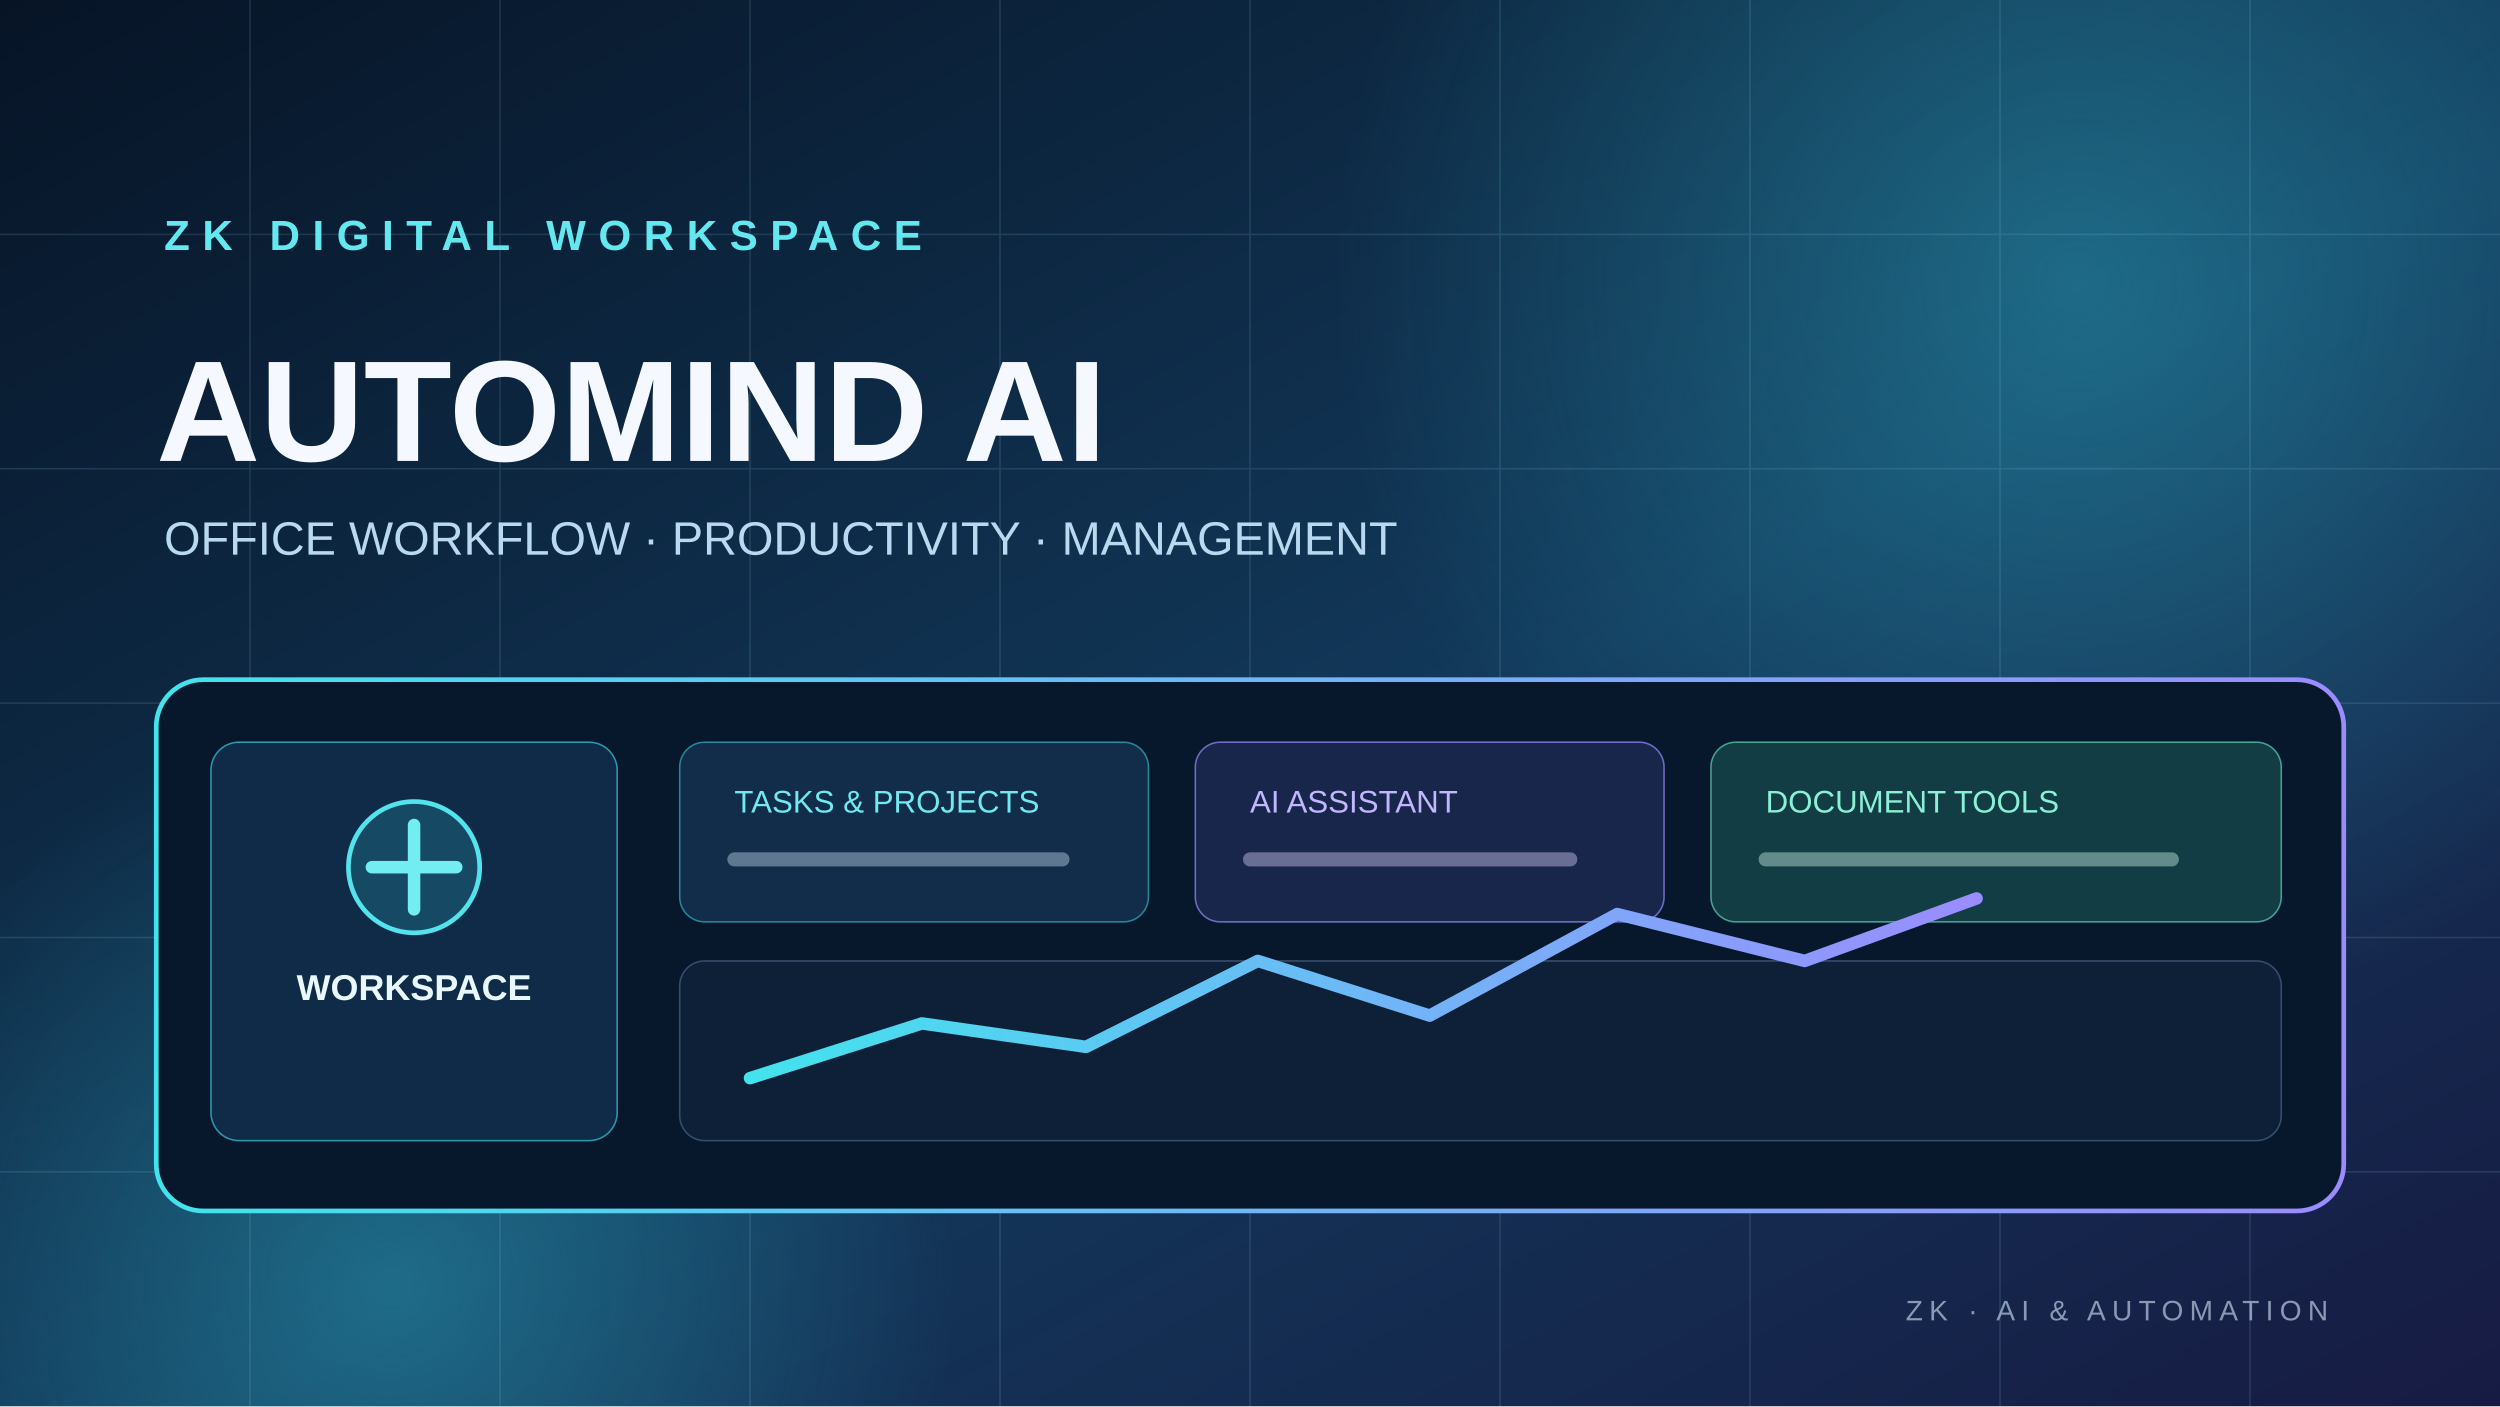
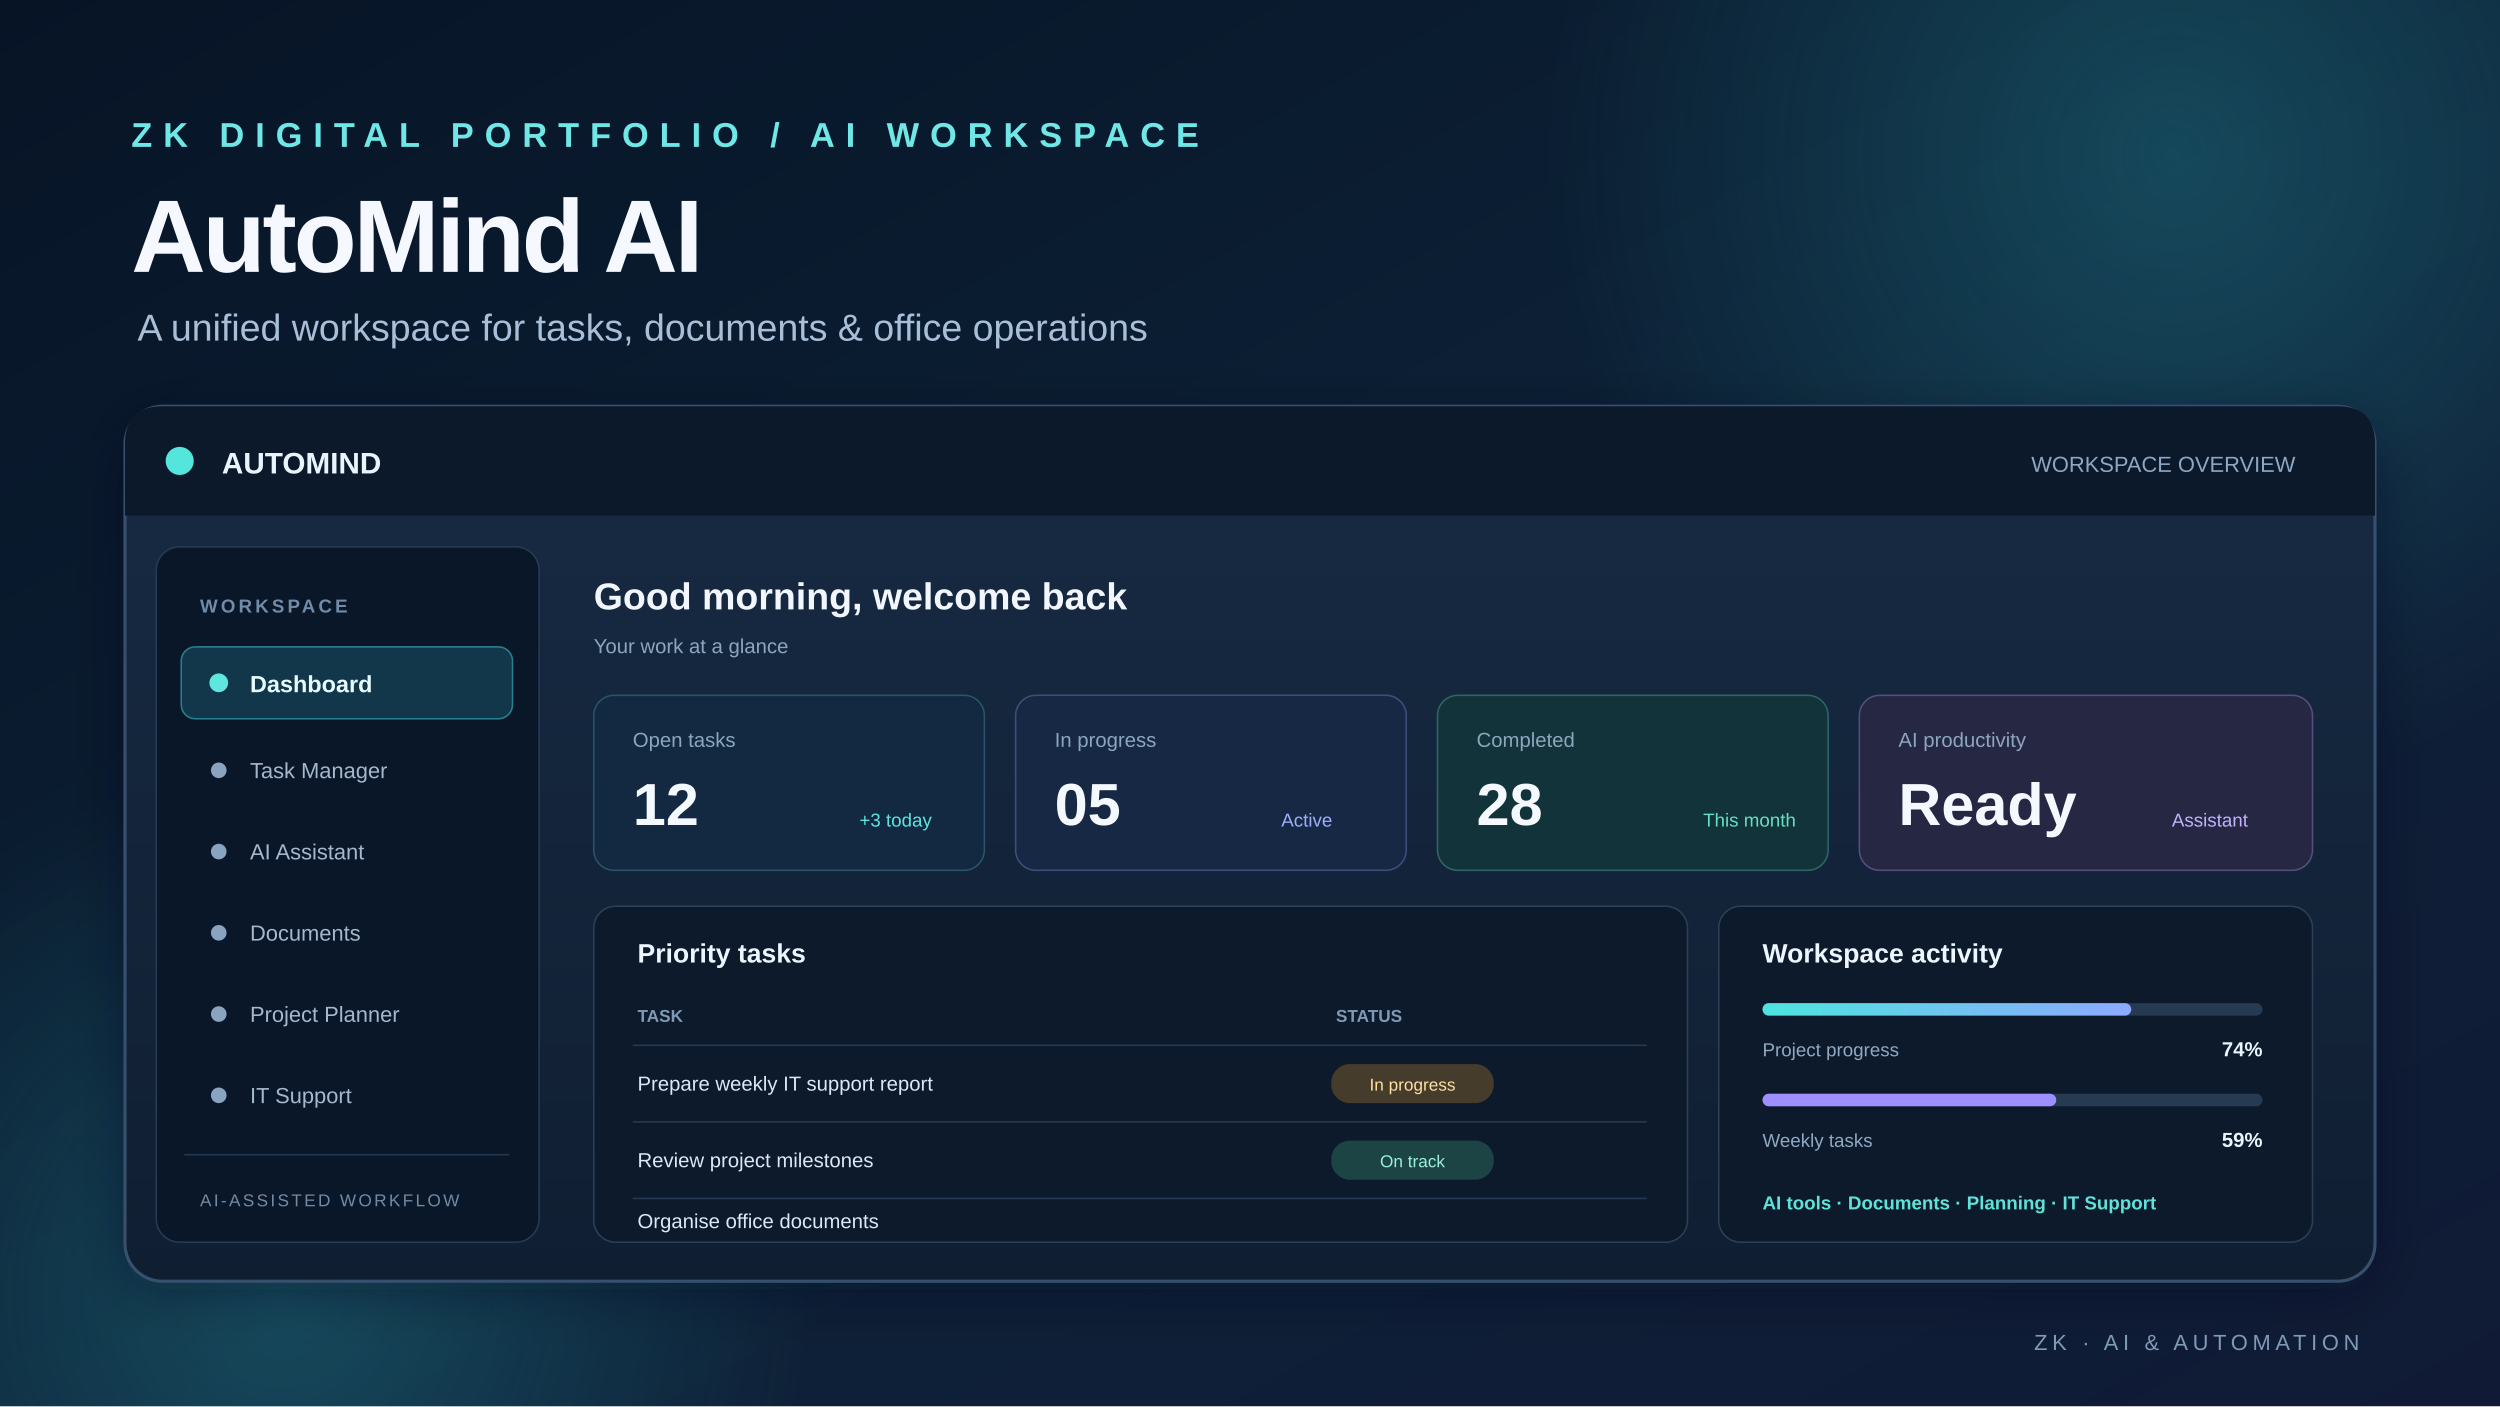
<svg xmlns="http://www.w3.org/2000/svg" viewBox="0 0 1600 900">
  <defs>
-     <linearGradient id="bg" x2="1" y2="1">
+     <linearGradient id="bg" x1="0" y1="0" x2="1" y2="1">
      <stop stop-color="#071426" />
-       <stop offset=".55" stop-color="#12395b" />
-       <stop offset="1" stop-color="#171b43" />
+       <stop offset=".55" stop-color="#0d2238" />
+       <stop offset="1" stop-color="#101a35" />
    </linearGradient>
-     <linearGradient id="edge" x2="1">
-       <stop stop-color="#42e3ed" />
-       <stop offset="1" stop-color="#9a8cff" />
+     <linearGradient id="cyan" x1="0" y1="0" x2="1" y2="0">
+       <stop stop-color="#4de4df" />
+       <stop offset="1" stop-color="#8da9ff" />
+     </linearGradient>
+     <linearGradient id="panel" x1="0" y1="0" x2="0" y2="1">
+       <stop stop-color="#172b43" />
+       <stop offset="1" stop-color="#101e32" />
    </linearGradient>
    <radialGradient id="glow">
-       <stop stop-color="#39d9ec" stop-opacity=".32" />
-       <stop offset="1" stop-color="#39d9ec" stop-opacity="0" />
+       <stop stop-color="#36d6df" stop-opacity=".22" />
+       <stop offset="1" stop-color="#36d6df" stop-opacity="0" />
    </radialGradient>
+     <filter id="shadow" x="-20%" y="-20%" width="140%" height="140%">
+       <feGaussianBlur stdDeviation="18" />
+     </filter>
  </defs>
  <rect width="1600" height="900" fill="url(#bg)" />
-   <circle cx="1330" cy="180" r="480" fill="url(#glow)" />
-   <circle cx="250" cy="820" r="360" fill="url(#glow)" />
-   <g opacity=".14" stroke="#9bdcf5">
-     <path d="M0 150H1600M0 300H1600M0 450H1600M0 600H1600M0 750H1600" />
-     <path d="M160 0V900M320 0V900M480 0V900M640 0V900M800 0V900M960 0V900M1120 0V900M1280 0V900M1440 0V900" />
+   <circle cx="1390" cy="100" r="400" fill="url(#glow)" />
+   <circle cx="180" cy="830" r="340" fill="url(#glow)" />
+   <text x="84" y="94" fill="#70e7e7" font-family="Arial,sans-serif" font-size="22" font-weight="700" letter-spacing="7">ZK DIGITAL PORTFOLIO / AI WORKSPACE</text>
+   <text x="84" y="174" fill="#f5f8ff" font-family="Arial,sans-serif" font-size="66" font-weight="800" letter-spacing="-2">AutoMind AI</text>
+   <text x="88" y="218" fill="#a9bfd8" font-family="Arial,sans-serif" font-size="24">A unified workspace for tasks, documents &amp; office operations</text>
+   <rect x="80" y="270" width="1440" height="555" rx="26" fill="#06101f" opacity=".45" filter="url(#shadow)" />
+   <rect x="80" y="260" width="1440" height="560" rx="24" fill="url(#panel)" stroke="#37506d" stroke-width="2" />
+   <path d="M80 284Q80 260 104 260H1496Q1520 260 1520 284V330H80Z" fill="#0b192b" />
+   <circle cx="115" cy="295" r="9" fill="#54e5dc" />
+   <text x="142" y="303" fill="#eaf4ff" font-family="Arial" font-size="19" font-weight="700">AUTOMIND</text>
+   <text x="1300" y="302" fill="#8fa7c2" font-family="Arial" font-size="14">WORKSPACE OVERVIEW</text>
+   <rect x="100" y="350" width="245" height="445" rx="15" fill="#0a1728" stroke="#253b54" />
+   <text x="128" y="392" fill="#718ba8" font-family="Arial" font-size="12" font-weight="700" letter-spacing="2">WORKSPACE</text>
+   <rect x="116" y="414" width="212" height="46" rx="9" fill="#12364a" stroke="#2b7f8d" />
+   <circle cx="140" cy="437" r="6" fill="#5ee6df" />
+   <text x="160" y="443" fill="#e6fbff" font-family="Arial" font-size="15" font-weight="700">Dashboard</text>
+ {#}
+ <g font-family="Arial" font-size="14" fill="#a5b8cd">
+     <circle cx="140" cy="493" r="5" fill="#8aa3bf" />
+     <text x="160" y="498">Task Manager</text>
+     <circle cx="140" cy="545" r="5" fill="#8aa3bf" />
+     <text x="160" y="550">AI Assistant</text>
+     <circle cx="140" cy="597" r="5" fill="#8aa3bf" />
+     <text x="160" y="602">Documents</text>
+     <circle cx="140" cy="649" r="5" fill="#8aa3bf" />
+     <text x="160" y="654">Project Planner</text>
+     <circle cx="140" cy="701" r="5" fill="#8aa3bf" />
+     <text x="160" y="706">IT Support</text>
  </g>
-   <text x="105" y="160" fill="#64e8f0" font-family="Arial,sans-serif" font-size="27" font-weight="700" letter-spacing="8">ZK DIGITAL WORKSPACE</text>
-   <text x="100" y="295" fill="#f5f8ff" font-family="Arial,sans-serif" font-size="92" font-weight="800">AUTOMIND AI</text>
-   <text x="105" y="355" fill="#b9d9f1" font-family="Arial,sans-serif" font-size="30">OFFICE WORKFLOW · PRODUCTIVITY · MANAGEMENT</text>
-   <rect x="100" y="435" width="1400" height="340" rx="30" fill="#08182c" stroke="url(#edge)" stroke-width="3" />
-   <rect x="135" y="475" width="260" height="255" rx="18" fill="#102b47" stroke="#3bd8e8" stroke-opacity=".65" />
-   <circle cx="265" cy="555" r="42" fill="#35d7e7" fill-opacity=".18" stroke="#53e3ed" stroke-width="3" />
-   <path d="M265 528v54M238 555h54" stroke="#72edf1" stroke-width="8" stroke-linecap="round" />
-   <text x="265" y="640" text-anchor="middle" fill="#e9f8ff" font-family="Arial" font-size="23" font-weight="700">WORKSPACE</text>
+   <path d="M118 739H326" stroke="#243950" />
+   <text x="128" y="772" fill="#728ba5" font-family="Arial" font-size="11" letter-spacing="1.5">AI-ASSISTED WORKFLOW</text>
+   <text x="380" y="390" fill="#f2f7ff" font-family="Arial" font-size="24" font-weight="700">Good morning, welcome back</text>
+   <text x="380" y="418" fill="#8da6c0" font-family="Arial" font-size="13">Your work at a glance</text>
  <g>
-     <rect x="435" y="475" width="300" height="115" rx="16" fill="#112d49" stroke="#3bd8e8" stroke-opacity=".55" />
-     <text x="470" y="520" fill="#71e9f0" font-family="Arial" font-size="20">TASKS &amp; PROJECTS</text>
-     <path d="M470 550h210" stroke="#d6eaff" stroke-opacity=".4" stroke-width="9" stroke-linecap="round" />
-     <rect x="765" y="475" width="300" height="115" rx="16" fill="#18264c" stroke="#9a8cff" stroke-opacity=".7" />
-     <text x="800" y="520" fill="#c2b7ff" font-family="Arial" font-size="20">AI ASSISTANT</text>
-     <path d="M800 550h205" stroke="#e4ddff" stroke-opacity=".4" stroke-width="9" stroke-linecap="round" />
-     <rect x="1095" y="475" width="365" height="115" rx="16" fill="#123d45" stroke="#65e0c4" stroke-opacity=".65" />
-     <text x="1130" y="520" fill="#8cf0d7" font-family="Arial" font-size="20">DOCUMENT TOOLS</text>
-     <path d="M1130 550h260" stroke="#e0fff5" stroke-opacity=".4" stroke-width="9" stroke-linecap="round" />
-     <rect x="435" y="615" width="1025" height="115" rx="16" fill="#0d2038" stroke="#6c8bb5" stroke-opacity=".45" />
-     <path d="M480 690l110-35 105 15 110-55 110 35 120-65 120 30 110-40" fill="none" stroke="url(#edge)" stroke-width="8" stroke-linecap="round" stroke-linejoin="round" />
+     <rect x="380" y="445" width="250" height="112" rx="13" fill="#122941" stroke="#2a536b" />
+     <rect x="650" y="445" width="250" height="112" rx="13" fill="#172845" stroke="#3c4f7a" />
+     <rect x="920" y="445" width="250" height="112" rx="13" fill="#12333a" stroke="#2b6665" />
+     <rect x="1190" y="445" width="290" height="112" rx="13" fill="#252743" stroke="#554e81" />
+     <g font-family="Arial">
+       <text x="405" y="478" fill="#8da6c0" font-size="13">Open tasks</text>
+       <text x="405" y="528" fill="#f4f8ff" font-size="38" font-weight="700">12</text>
+       <text x="550" y="529" fill="#5fe4dd" font-size="12">+3 today</text>
+       <text x="675" y="478" fill="#8da6c0" font-size="13">In progress</text>
+       <text x="675" y="528" fill="#f4f8ff" font-size="38" font-weight="700">05</text>
+       <text x="820" y="529" fill="#9daeff" font-size="12">Active</text>
+       <text x="945" y="478" fill="#8da6c0" font-size="13">Completed</text>
+       <text x="945" y="528" fill="#f4f8ff" font-size="38" font-weight="700">28</text>
+       <text x="1090" y="529" fill="#67dfc1" font-size="12">This month</text>
+       <text x="1215" y="478" fill="#8da6c0" font-size="13">AI productivity</text>
+       <text x="1215" y="528" fill="#f4f8ff" font-size="38" font-weight="700">Ready</text>
+       <text x="1390" y="529" fill="#c1b3ff" font-size="12">Assistant</text>
+     </g>
  </g>
-   <text x="1490" y="845" text-anchor="end" fill="#c6d9ed" fill-opacity=".65" font-family="Arial" font-size="18" letter-spacing="4">ZK · AI &amp; AUTOMATION</text>
+   <rect x="380" y="580" width="700" height="215" rx="14" fill="#0c1a2c" stroke="#2a4059" />
+   <text x="408" y="616" fill="#edf5ff" font-family="Arial" font-size="17" font-weight="700">Priority tasks</text>
+   <text x="408" y="654" fill="#7f9ab5" font-family="Arial" font-size="11" font-weight="700">TASK</text>
+   <text x="855" y="654" fill="#7f9ab5" font-family="Arial" font-size="11" font-weight="700">STATUS</text>
+   <path d="M405 669H1054M405 718H1054M405 767H1054" stroke="#253a52" />
+   <g font-family="Arial" font-size="13" fill="#dce8f5">
+     <text x="408" y="698">Prepare weekly IT support report</text>
+     <text x="408" y="747">Review project milestones</text>
+     <text x="408" y="786">Organise office documents</text>
+   </g>
+   <rect x="852" y="681" width="104" height="25" rx="12" fill="#6b542b" opacity=".6" />
+   <text x="904" y="698" text-anchor="middle" fill="#ffe0a1" font-family="Arial" font-size="11">In progress</text>
+   <rect x="852" y="730" width="104" height="25" rx="12" fill="#204f4b" opacity=".8" />
+   <text x="904" y="747" text-anchor="middle" fill="#9af0dc" font-family="Arial" font-size="11">On track</text>
+   <rect x="1100" y="580" width="380" height="215" rx="14" fill="#0c1a2c" stroke="#2a4059" />
+   <text x="1128" y="616" fill="#edf5ff" font-family="Arial" font-size="17" font-weight="700">Workspace activity</text>
+   <g>
+     <rect x="1128" y="642" width="320" height="8" rx="4" fill="#263a51" />
+     <rect x="1128" y="642" width="236" height="8" rx="4" fill="url(#cyan)" />
+     <text x="1128" y="676" fill="#91a9c2" font-family="Arial" font-size="12">Project progress</text>
+     <text x="1448" y="676" text-anchor="end" fill="#eaf6ff" font-family="Arial" font-size="13" font-weight="700">74%</text>
+     <rect x="1128" y="700" width="320" height="8" rx="4" fill="#263a51" />
+     <rect x="1128" y="700" width="188" height="8" rx="4" fill="#9d8fff" />
+     <text x="1128" y="734" fill="#91a9c2" font-family="Arial" font-size="12">Weekly tasks</text>
+     <text x="1448" y="734" text-anchor="end" fill="#eaf6ff" font-family="Arial" font-size="13" font-weight="700">59%</text>
+     <text x="1128" y="774" fill="#60e2d9" font-family="Arial" font-size="12" font-weight="700">AI tools · Documents · Planning · IT Support</text>
+   </g>
+   <text x="1510" y="864" text-anchor="end" fill="#7e9ab6" font-family="Arial" font-size="14" letter-spacing="3">ZK · AI &amp; AUTOMATION</text>
</svg>
